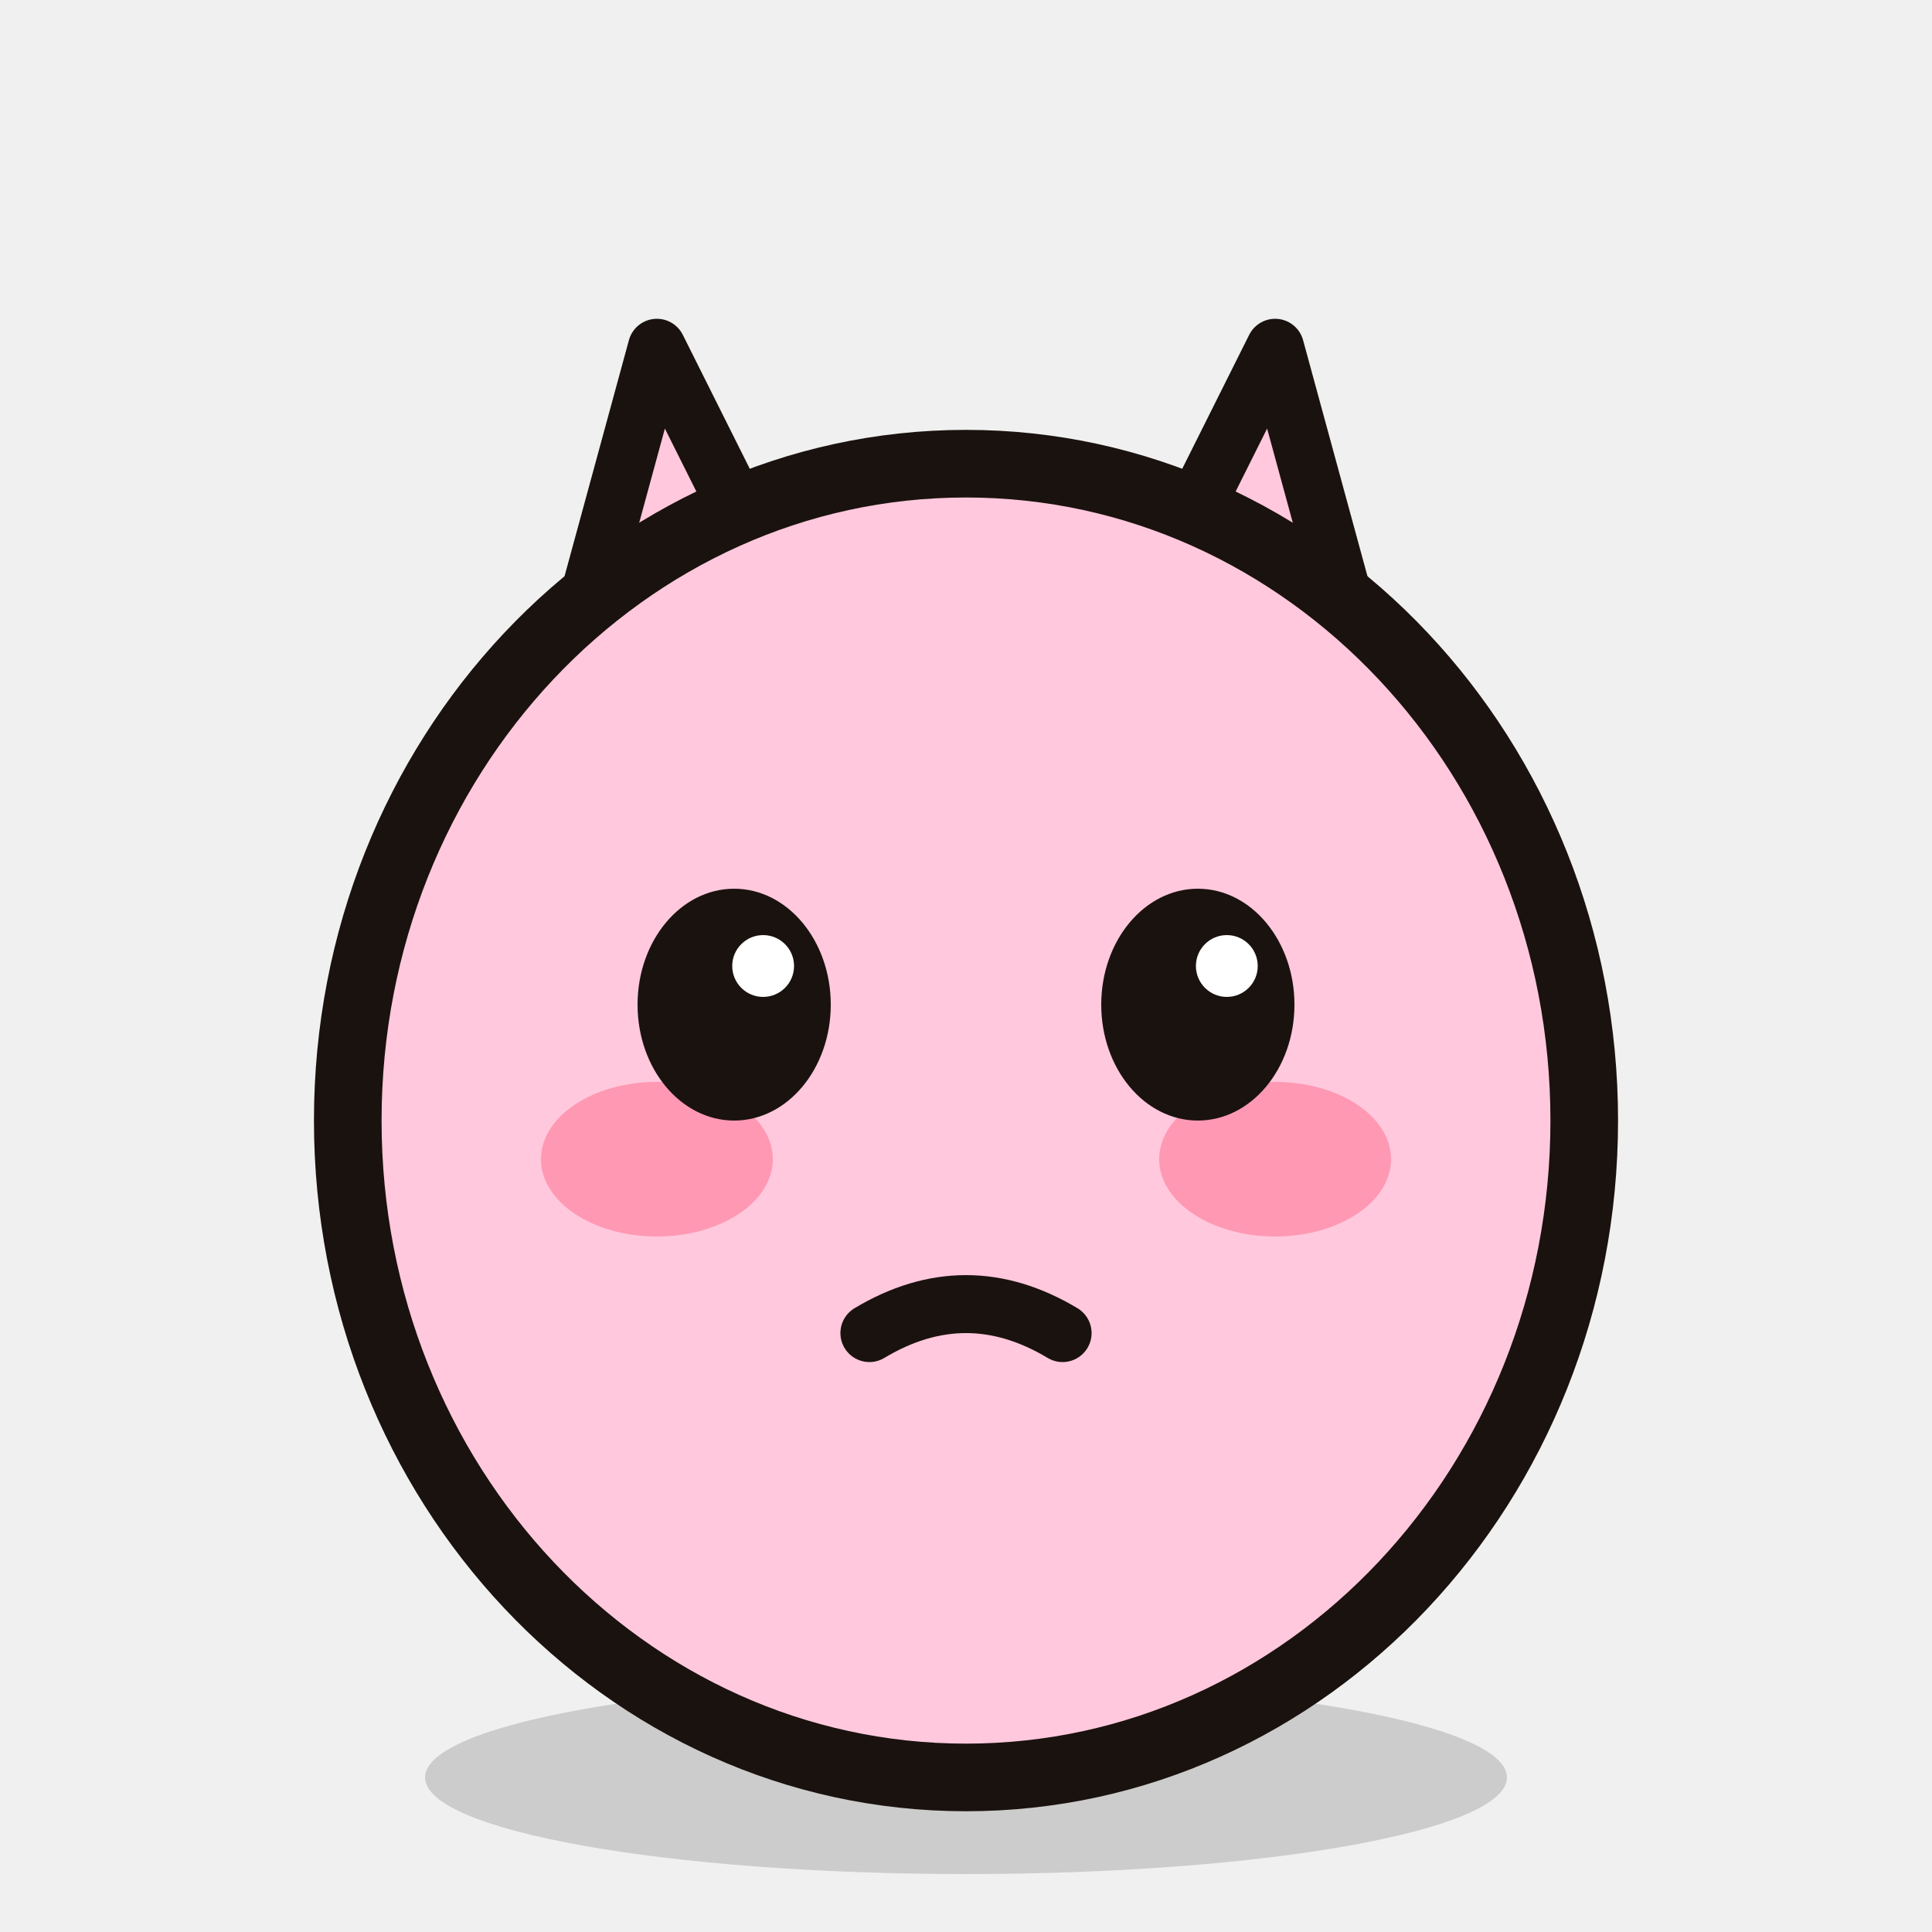
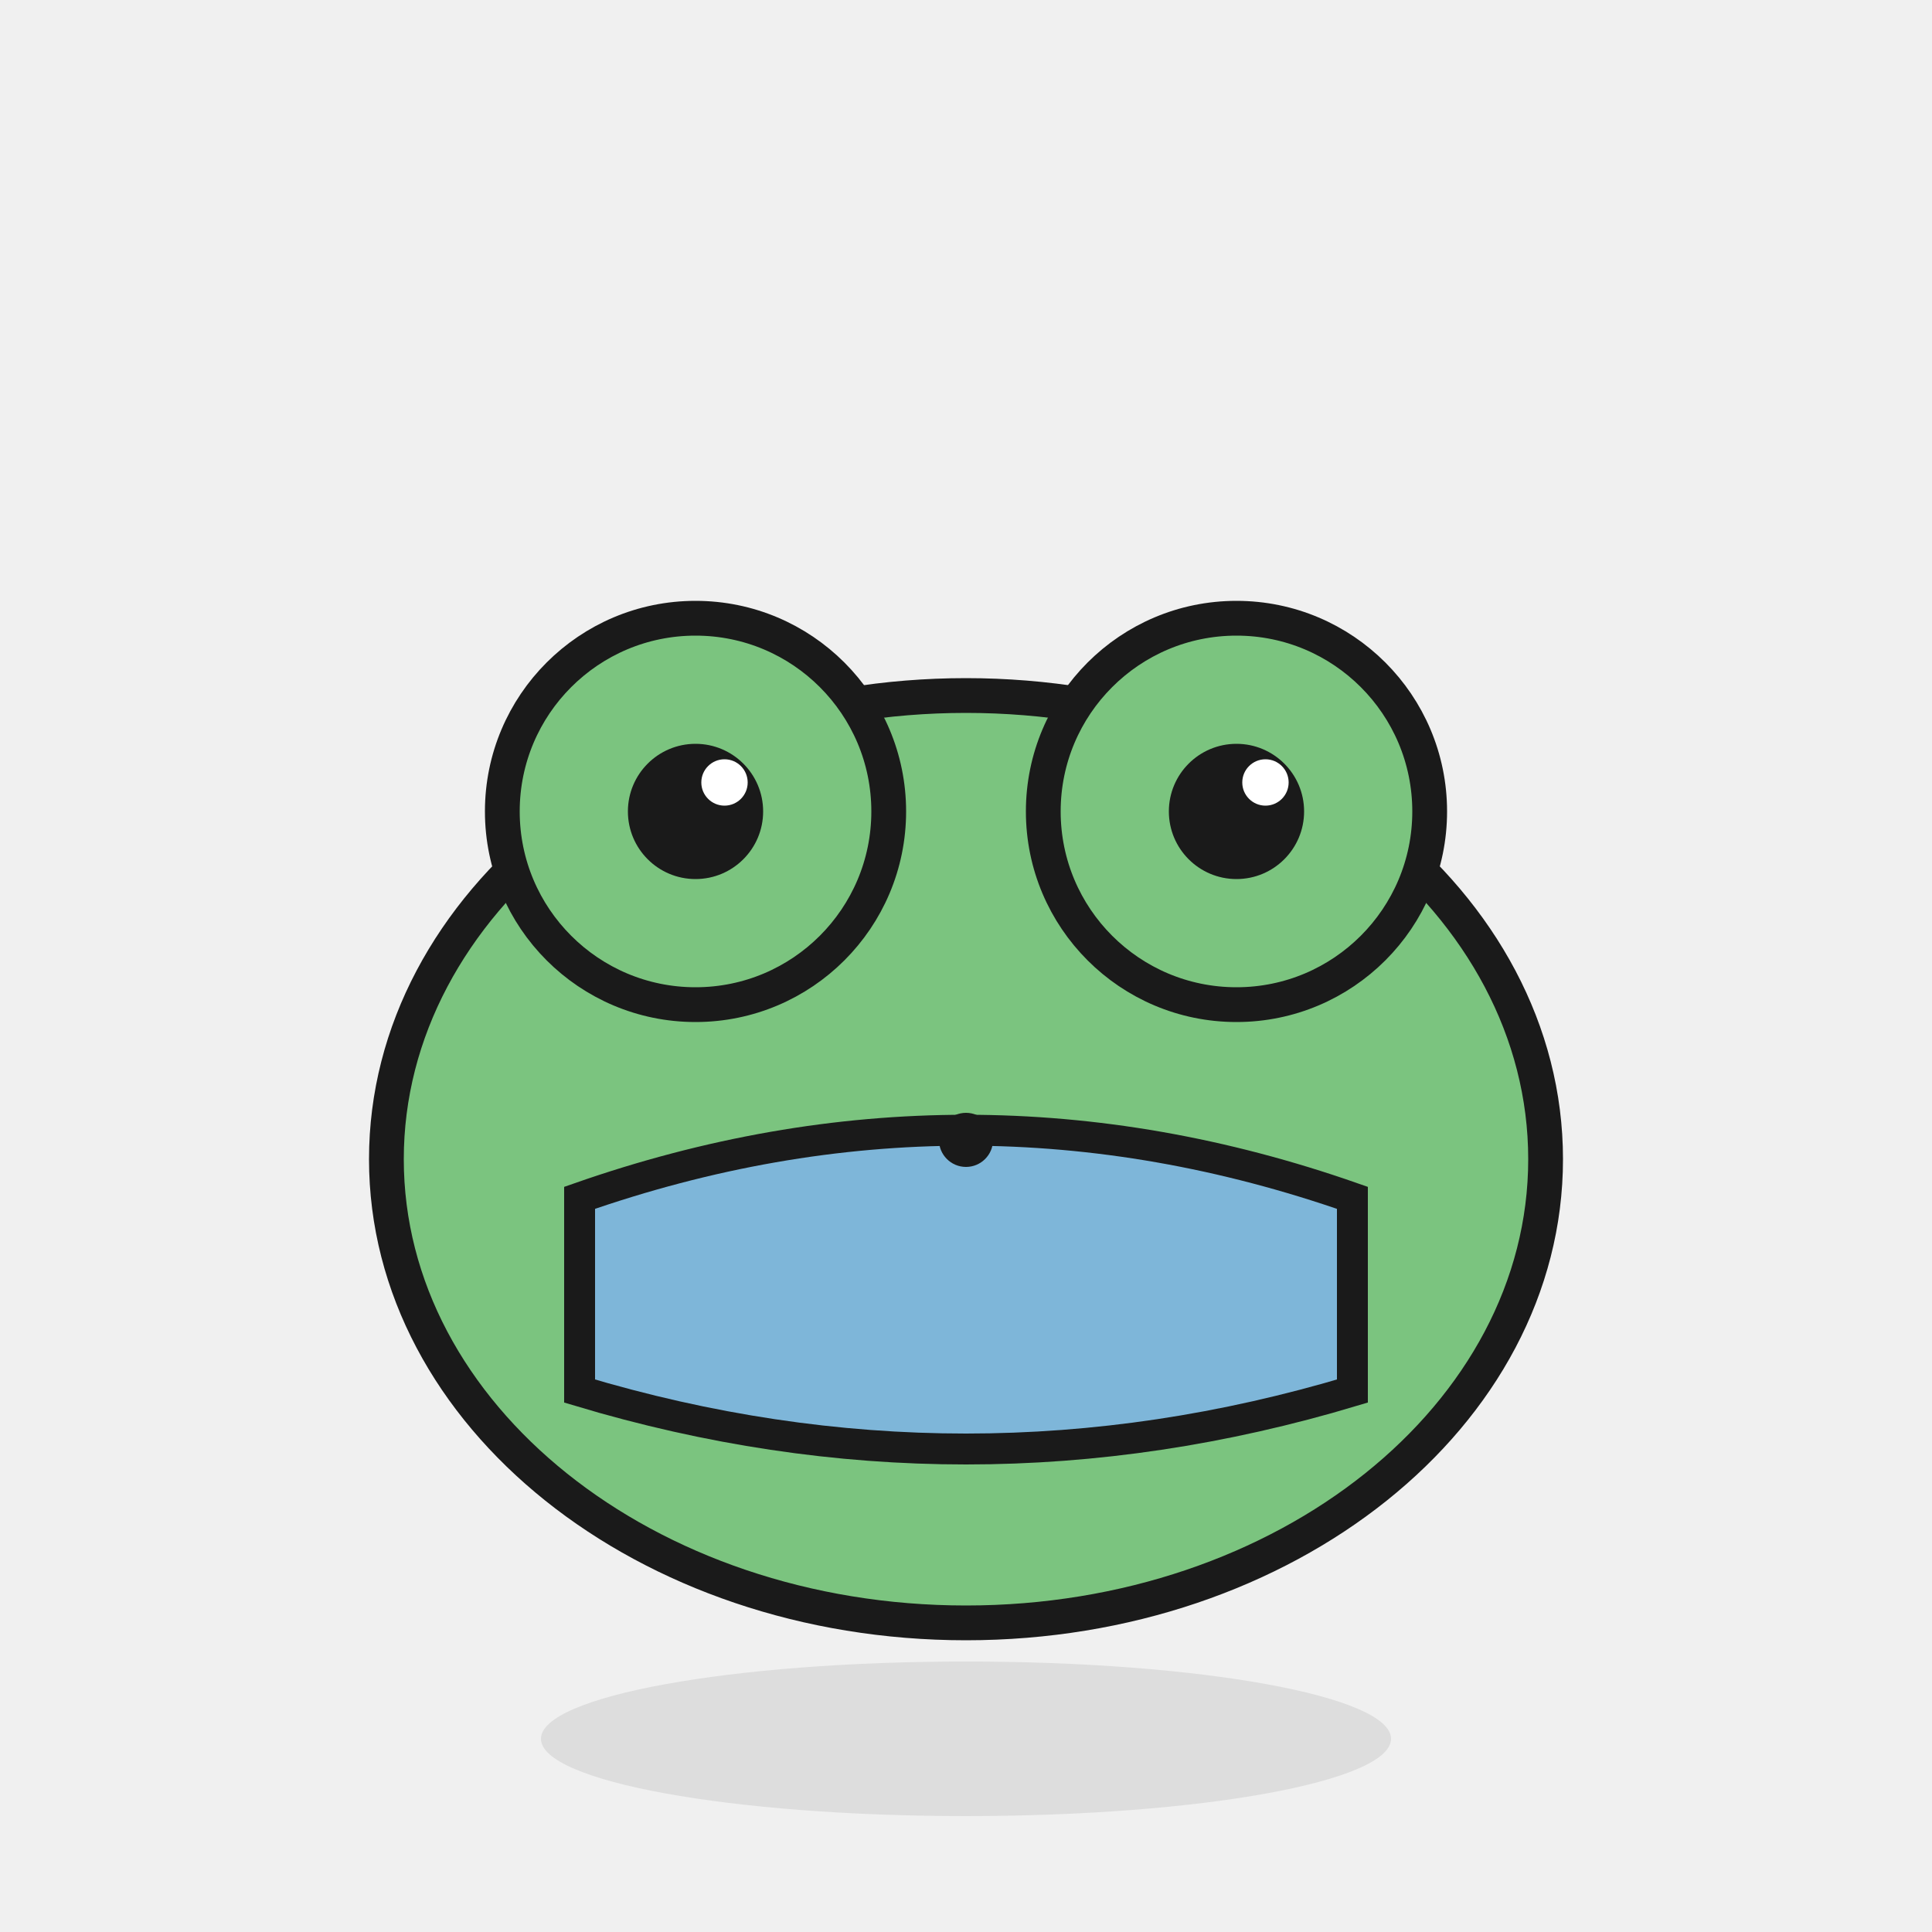
<svg xmlns="http://www.w3.org/2000/svg" viewBox="0 0 100 100" width="100" height="100">
-   <ellipse cx="50" cy="92" rx="28" ry="5" fill="#000" opacity="0.15" />
-   <path d="M28 40 L34 18 L44 38" fill="#FFC8DD" stroke="#1a120e" stroke-width="3" stroke-linejoin="round" />
-   <path d="M56 38 L66 18 L72 40" fill="#FFC8DD" stroke="#1a120e" stroke-width="3" stroke-linejoin="round" />
-   <ellipse cx="50" cy="58" rx="32" ry="34" fill="#FFC8DD" stroke="#1a120e" stroke-width="3.5" />
-   <ellipse cx="34" cy="60" rx="6" ry="4" fill="#FF8FAB" opacity="0.85" />
-   <ellipse cx="66" cy="60" rx="6" ry="4" fill="#FF8FAB" opacity="0.85" />
-   <ellipse cx="38" cy="52" rx="5" ry="6" fill="#1a120e" />
-   <ellipse cx="62" cy="52" rx="5" ry="6" fill="#1a120e" />
-   <circle cx="39.5" cy="50" r="1.6" fill="#fff" />
-   <circle cx="63.5" cy="50" r="1.6" fill="#fff" />
-   <path d="M45 69 Q50 66 55 69" fill="none" stroke="#1a120e" stroke-width="3" stroke-linecap="round" />
+   <ellipse cx="50" cy="90" rx="22" ry="4" fill="#000" opacity="0.08" />
+   <ellipse cx="50" cy="60" rx="30" ry="24" fill="#7BC47F" stroke="#1a1a1a" stroke-width="1.8" />
+   <circle cx="36" cy="42" r="10" fill="#7BC47F" stroke="#1a1a1a" stroke-width="1.8" />
+   <circle cx="64" cy="42" r="10" fill="#7BC47F" stroke="#1a1a1a" stroke-width="1.8" />
+   <circle cx="36" cy="42" r="3.5" fill="#1a1a1a" />
+   <circle cx="64" cy="42" r="3.5" fill="#1a1a1a" />
+   <circle cx="37.5" cy="40.5" r="1.2" fill="#fff" />
+   <circle cx="65.5" cy="40.5" r="1.2" fill="#fff" />
+   <path d="M30 62 Q50 55 70 62 L70 72 Q50 78 30 72 Z" fill="#7EB6D9" stroke="#1a1a1a" stroke-width="1.6" />
+   <circle cx="50" cy="59" r="1.4" fill="#1a1a1a" />
</svg>
